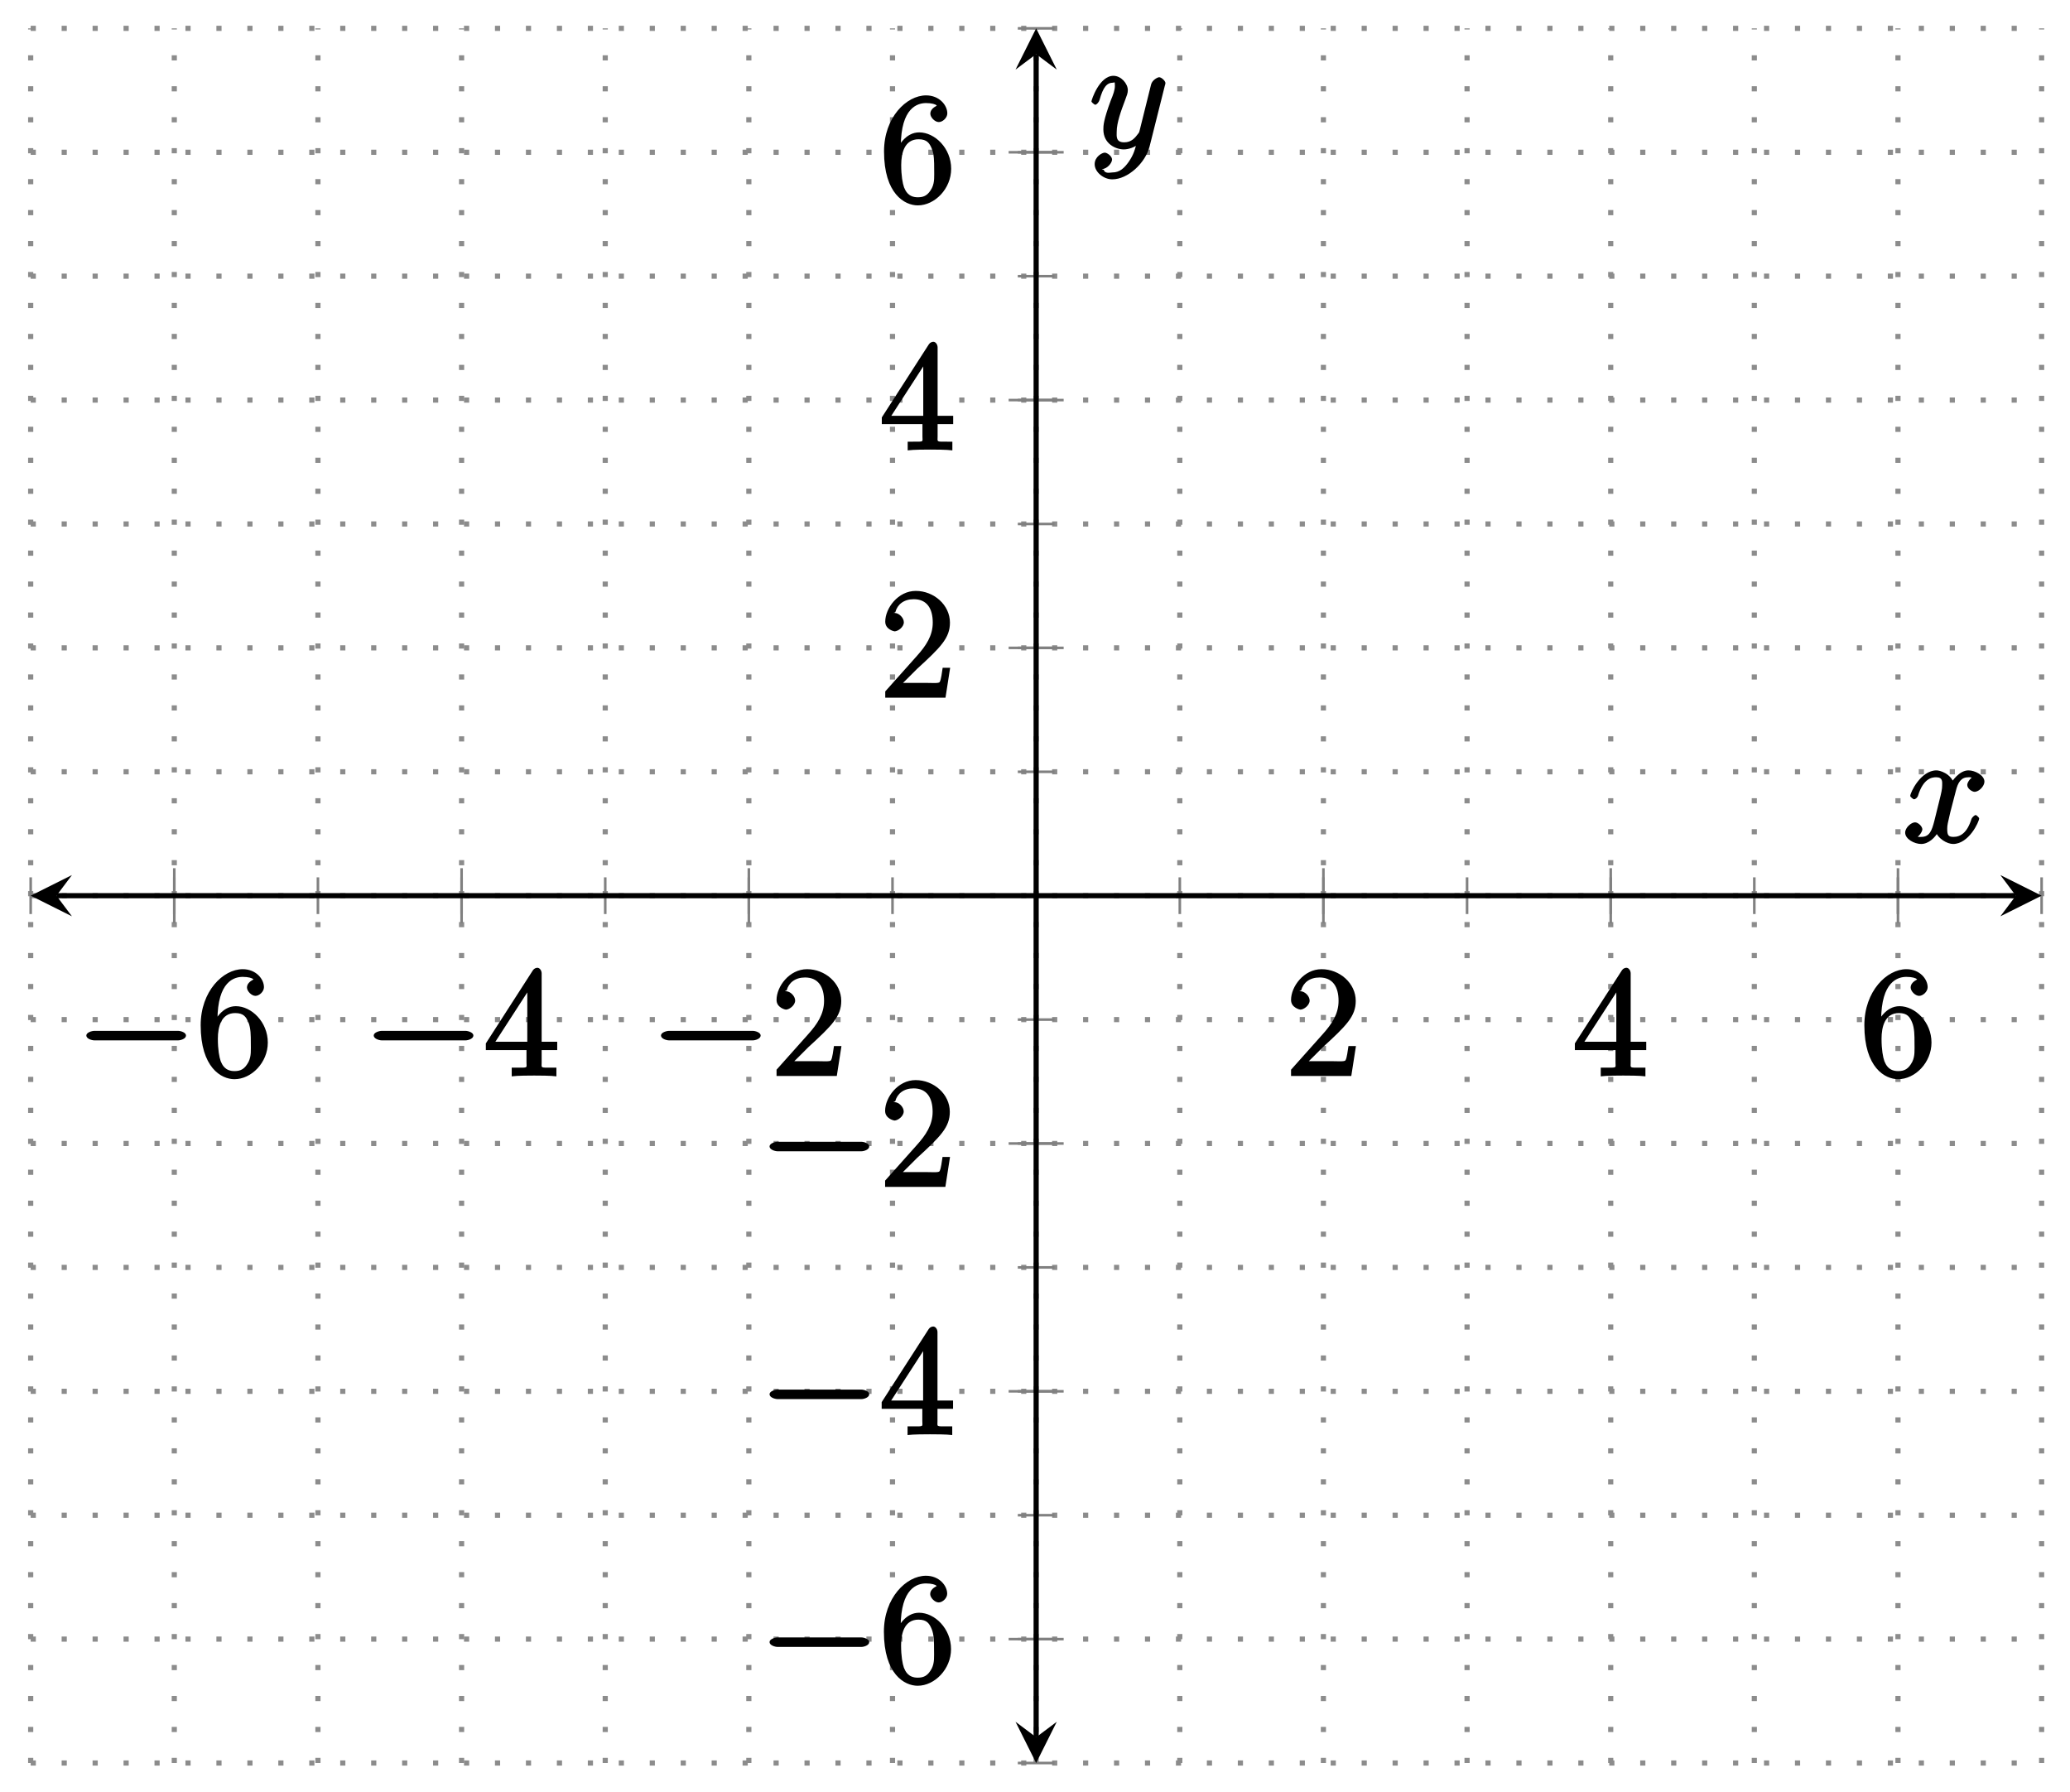
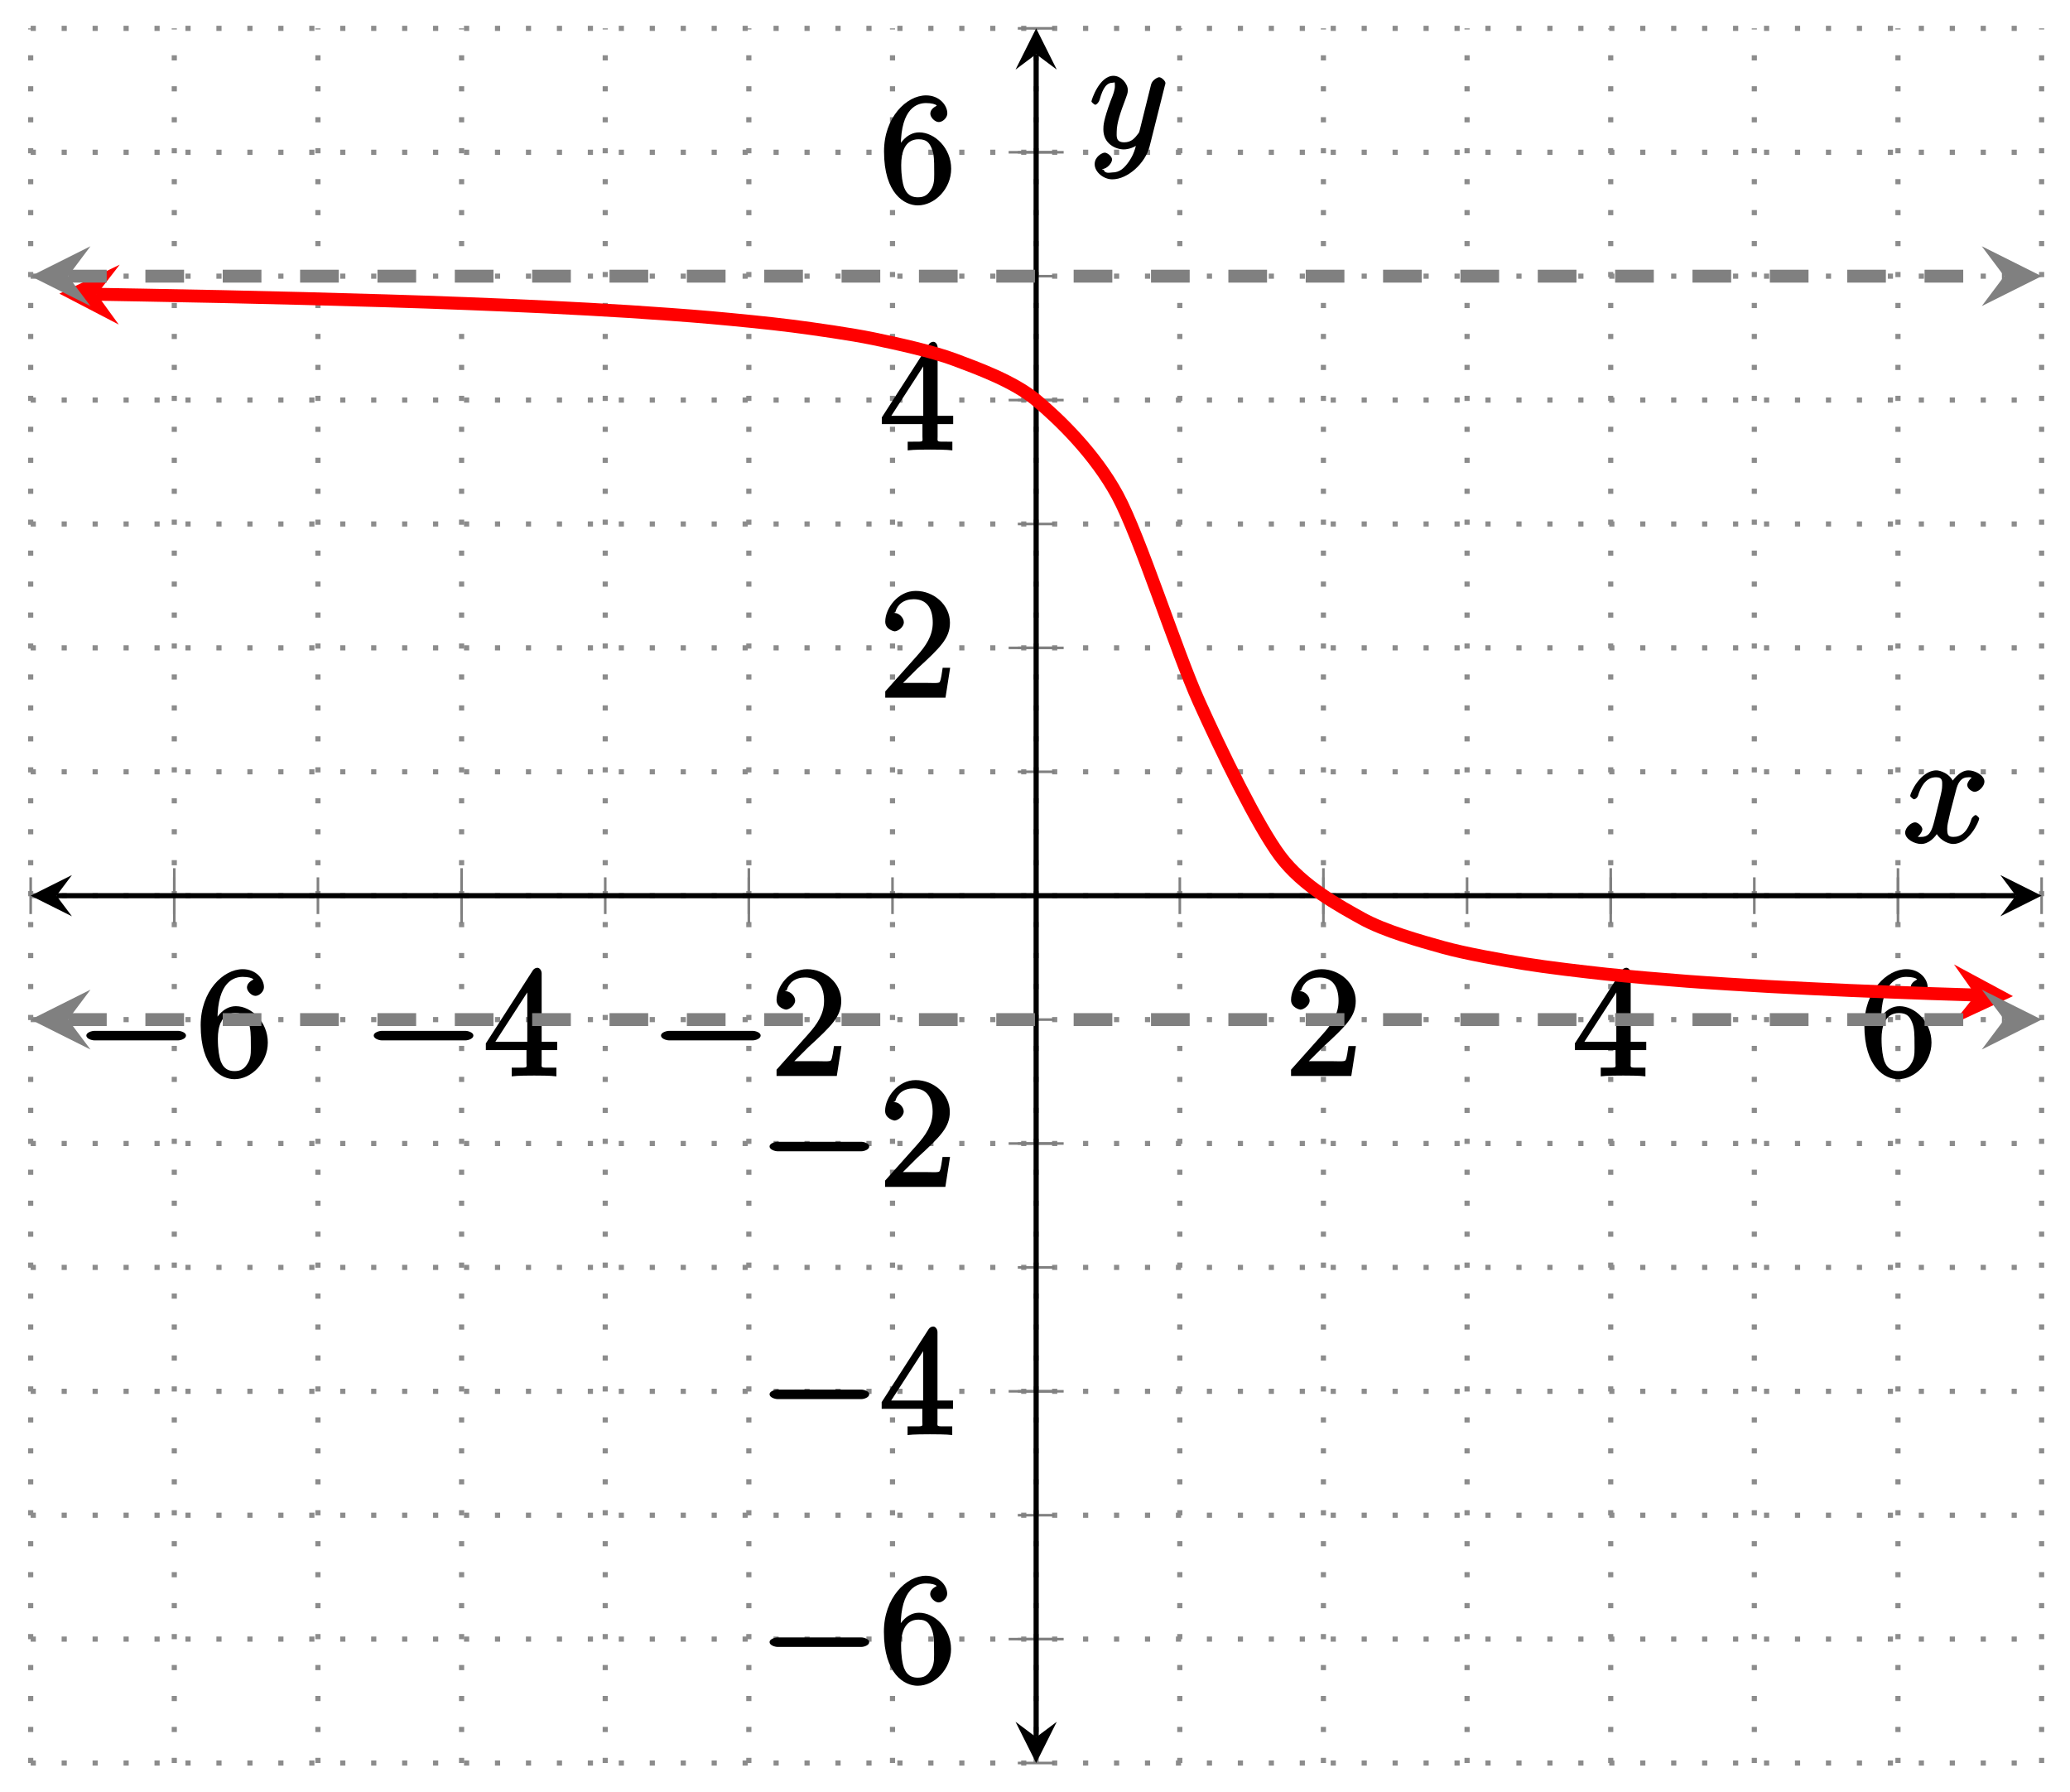
<svg xmlns="http://www.w3.org/2000/svg" xmlns:xlink="http://www.w3.org/1999/xlink" width="159.97pt" height="138.42pt" viewBox="0 0 159.97 138.42" version="1.1">
  <defs>
    <g>
      <symbol overflow="visible" id="glyph0-0">
        <path style="stroke:none;" d="" />
      </symbol>
      <symbol overflow="visible" id="glyph0-1">
        <path style="stroke:none;" d="M 7.875 -2.75 C 8.078 -2.75 8.484 -2.875 8.484 -3.125 C 8.484 -3.359 8.078 -3.484 7.875 -3.484 L 1.406 -3.484 C 1.203 -3.484 0.781 -3.359 0.781 -3.125 C 0.781 -2.875 1.203 -2.75 1.406 -2.75 Z M 7.875 -2.75 " />
      </symbol>
      <symbol overflow="visible" id="glyph1-0">
        <path style="stroke:none;" d="" />
      </symbol>
      <symbol overflow="visible" id="glyph1-1">
        <path style="stroke:none;" d="M 1.625 -4.297 C 1.625 -7.328 2.938 -7.656 3.578 -7.656 C 4.016 -7.656 4.328 -7.562 4.391 -7.469 C 4.531 -7.469 3.906 -7.312 3.906 -6.828 C 3.906 -6.562 4.25 -6.188 4.562 -6.188 C 4.859 -6.188 5.219 -6.516 5.219 -6.859 C 5.219 -7.484 4.609 -8.25 3.578 -8.25 C 2.062 -8.25 0.328 -6.547 0.328 -3.922 C 0.328 -0.641 1.922 0.25 2.938 0.25 C 4.25 0.25 5.516 -1.031 5.516 -2.578 C 5.516 -4.172 4.25 -5.391 3.047 -5.391 C 1.984 -5.391 1.422 -4.312 1.297 -3.984 L 1.625 -3.984 Z M 2.938 -0.375 C 2.188 -0.375 1.984 -0.891 1.875 -1.141 C 1.766 -1.453 1.656 -2.031 1.656 -2.875 C 1.656 -3.812 1.922 -4.859 3 -4.859 C 3.656 -4.859 3.844 -4.547 4.016 -4.141 C 4.203 -3.703 4.203 -3.109 4.203 -2.594 C 4.203 -1.984 4.25 -1.547 4.031 -1.094 C 3.734 -0.531 3.422 -0.375 2.938 -0.375 Z M 2.938 -0.375 " />
      </symbol>
      <symbol overflow="visible" id="glyph1-2">
        <path style="stroke:none;" d="M 4.469 -7.922 C 4.469 -8.156 4.312 -8.359 4.141 -8.359 C 4.047 -8.359 3.891 -8.312 3.797 -8.172 L 0.156 -2.516 L 0.156 -2 L 3.297 -2 L 3.297 -1.047 C 3.297 -0.609 3.438 -0.641 2.562 -0.641 L 2.156 -0.641 L 2.156 0.031 C 2.609 -0.031 3.547 -0.031 3.891 -0.031 C 4.219 -0.031 5.172 -0.031 5.609 0.031 L 5.609 -0.641 L 5.219 -0.641 C 4.344 -0.641 4.469 -0.609 4.469 -1.047 L 4.469 -2 L 5.672 -2 L 5.672 -2.641 L 4.469 -2.641 Z M 3.359 -7 L 3.359 -2.641 L 0.891 -2.641 L 3.641 -6.891 Z M 3.359 -7 " />
      </symbol>
      <symbol overflow="visible" id="glyph1-3">
        <path style="stroke:none;" d="M 5.266 -2.312 L 4.859 -2.312 C 4.797 -1.953 4.75 -1.406 4.625 -1.203 C 4.547 -1.094 3.984 -1.141 3.625 -1.141 L 1.406 -1.141 L 1.516 -0.891 C 1.844 -1.156 2.562 -1.922 2.875 -2.219 C 4.703 -3.891 5.422 -4.609 5.422 -5.797 C 5.422 -7.172 4.172 -8.25 2.781 -8.25 C 1.406 -8.25 0.422 -6.906 0.422 -5.875 C 0.422 -5.266 1.109 -5.125 1.141 -5.125 C 1.406 -5.125 1.859 -5.453 1.859 -5.828 C 1.859 -6.172 1.484 -6.547 1.141 -6.547 C 1.047 -6.547 1.016 -6.547 1.203 -6.609 C 1.359 -7.203 1.859 -7.609 2.625 -7.609 C 3.641 -7.609 4.094 -6.891 4.094 -5.797 C 4.094 -4.781 3.562 -4 2.875 -3.234 L 0.422 -0.484 L 0.422 0 L 5.078 0 L 5.438 -2.312 Z M 5.266 -2.312 " />
      </symbol>
      <symbol overflow="visible" id="glyph2-0">
        <path style="stroke:none;" d="" />
      </symbol>
      <symbol overflow="visible" id="glyph2-1">
        <path style="stroke:none;" d="M 5.672 -5.172 C 5.281 -5.109 4.969 -4.656 4.969 -4.438 C 4.969 -4.141 5.359 -3.906 5.531 -3.906 C 5.891 -3.906 6.297 -4.359 6.297 -4.688 C 6.297 -5.188 5.562 -5.562 5.062 -5.562 C 4.344 -5.562 3.766 -4.703 3.656 -4.469 L 3.984 -4.469 C 3.703 -5.359 2.812 -5.562 2.594 -5.562 C 1.375 -5.562 0.562 -3.844 0.562 -3.578 C 0.562 -3.531 0.781 -3.328 0.859 -3.328 C 0.953 -3.328 1.094 -3.438 1.156 -3.578 C 1.562 -4.922 2.219 -5.031 2.562 -5.031 C 3.094 -5.031 3.031 -4.672 3.031 -4.391 C 3.031 -4.125 2.969 -3.844 2.828 -3.281 L 2.422 -1.641 C 2.234 -0.922 2.062 -0.422 1.422 -0.422 C 1.359 -0.422 1.172 -0.375 0.922 -0.531 L 0.812 -0.281 C 1.25 -0.359 1.5 -0.859 1.5 -1 C 1.5 -1.25 1.156 -1.547 0.938 -1.547 C 0.641 -1.547 0.172 -1.141 0.172 -0.75 C 0.172 -0.25 0.891 0.125 1.406 0.125 C 1.984 0.125 2.5 -0.375 2.75 -0.859 L 2.469 -0.969 C 2.672 -0.266 3.438 0.125 3.875 0.125 C 5.094 0.125 5.891 -1.594 5.891 -1.859 C 5.891 -1.906 5.688 -2.109 5.625 -2.109 C 5.516 -2.109 5.328 -1.906 5.297 -1.812 C 4.969 -0.75 4.453 -0.422 3.906 -0.422 C 3.484 -0.422 3.422 -0.578 3.422 -1.062 C 3.422 -1.328 3.469 -1.516 3.656 -2.312 L 4.078 -3.938 C 4.25 -4.656 4.5 -5.031 5.062 -5.031 C 5.078 -5.031 5.297 -5.062 5.547 -4.906 Z M 5.672 -5.172 " />
      </symbol>
      <symbol overflow="visible" id="glyph2-2">
        <path style="stroke:none;" d="M 3.031 1.094 C 2.703 1.547 2.359 1.906 1.766 1.906 C 1.625 1.906 1.203 2.031 1.109 1.703 C 0.906 1.641 0.969 1.641 0.984 1.641 C 1.344 1.641 1.75 1.188 1.75 0.906 C 1.75 0.641 1.359 0.375 1.188 0.375 C 0.984 0.375 0.406 0.688 0.406 1.266 C 0.406 1.875 1.094 2.438 1.766 2.438 C 2.969 2.438 4.328 1.188 4.656 -0.125 L 5.828 -4.797 C 5.844 -4.859 5.875 -4.922 5.875 -5 C 5.875 -5.172 5.562 -5.453 5.391 -5.453 C 5.281 -5.453 4.859 -5.25 4.766 -4.891 L 3.891 -1.375 C 3.828 -1.156 3.875 -1.25 3.781 -1.109 C 3.531 -0.781 3.266 -0.422 2.688 -0.422 C 2.016 -0.422 2.109 -0.922 2.109 -1.25 C 2.109 -1.922 2.438 -2.844 2.766 -3.703 C 2.891 -4.047 2.969 -4.219 2.969 -4.453 C 2.969 -4.953 2.453 -5.562 1.859 -5.562 C 0.766 -5.562 0.156 -3.688 0.156 -3.578 C 0.156 -3.531 0.375 -3.328 0.453 -3.328 C 0.562 -3.328 0.734 -3.531 0.781 -3.688 C 1.062 -4.703 1.359 -5.031 1.828 -5.031 C 1.938 -5.031 1.969 -5.172 1.969 -4.781 C 1.969 -4.469 1.844 -4.125 1.656 -3.672 C 1.078 -2.109 1.078 -1.703 1.078 -1.422 C 1.078 -0.281 2.062 0.125 2.656 0.125 C 3 0.125 3.531 -0.031 3.844 -0.344 L 3.688 -0.516 C 3.516 0.141 3.438 0.5 3.031 1.094 Z M 3.031 1.094 " />
      </symbol>
    </g>
+     <clipPath id="clip1">
+       <path d="M 2.371 8 L 157.777 8 L 157.777 92 L 2.371 92 Z M 2.371 8 " />
+     </clipPath>
+     <clipPath id="clip2">
+       <path d="M 2.371 19 L 7 19 L 7 24 L 2.371 24 Z M 2.371 19 " />
+     </clipPath>
+     <clipPath id="clip3">
+       <path d="M 153 19 L 157.777 19 L 157.777 24 L 153 24 Z M 153 19 " />
+     </clipPath>
+     <clipPath id="clip4">
+       <path d="M 2.371 76 L 7 76 L 7 82 L 2.371 82 Z M 2.371 76 " />
+     </clipPath>
+     <clipPath id="clip5">
+       <path d="M 153 76 L 157.777 76 L 157.777 82 L 153 82 Z M 153 76 " />
+     </clipPath>
  </defs>
  <g id="surface1">
    <path style="fill:none;stroke-width:0.399;stroke-linecap:butt;stroke-linejoin:miter;stroke:rgb(54.999%,54.999%,54.999%);stroke-opacity:1;stroke-dasharray:0.399,1.993;stroke-miterlimit:10;" d="M 0.001 -0 L 0.001 134.039 M 11.099 -0 L 11.099 134.039 M 22.2 -0 L 22.2 134.039 M 33.302 -0 L 33.302 134.039 M 44.403 -0 L 44.403 134.039 M 55.501 -0 L 55.501 134.039 M 66.603 -0 L 66.603 134.039 M 77.704 -0 L 77.704 134.039 M 88.806 -0 L 88.806 134.039 M 99.903 -0 L 99.903 134.039 M 111.005 -0 L 111.005 134.039 M 122.107 -0 L 122.107 134.039 M 133.204 -0 L 133.204 134.039 M 144.306 -0 L 144.306 134.039 M 155.407 -0 L 155.407 134.039 " transform="matrix(1,0,0,-1,2.37,136.23)" />
    <path style="fill:none;stroke-width:0.399;stroke-linecap:butt;stroke-linejoin:miter;stroke:rgb(54.999%,54.999%,54.999%);stroke-opacity:1;stroke-dasharray:0.399,1.993;stroke-miterlimit:10;" d="M 0.001 -0 L 155.407 -0 M 0.001 9.574 L 155.407 9.574 M 0.001 19.148 L 155.407 19.148 M 0.001 28.722 L 155.407 28.722 M 0.001 38.296 L 155.407 38.296 M 0.001 47.871 L 155.407 47.871 M 0.001 57.445 L 155.407 57.445 M 0.001 67.019 L 155.407 67.019 M 0.001 76.593 L 155.407 76.593 M 0.001 86.168 L 155.407 86.168 M 0.001 95.742 L 155.407 95.742 M 0.001 105.316 L 155.407 105.316 M 0.001 114.89 L 155.407 114.89 M 0.001 124.464 L 155.407 124.464 M 0.001 134.039 L 155.407 134.039 " transform="matrix(1,0,0,-1,2.37,136.23)" />
    <path style="fill:none;stroke-width:0.199;stroke-linecap:butt;stroke-linejoin:miter;stroke:rgb(50%,50%,50%);stroke-opacity:1;stroke-miterlimit:10;" d="M 0.001 65.601 L 0.001 68.437 M 11.099 65.601 L 11.099 68.437 M 22.2 65.601 L 22.2 68.437 M 33.302 65.601 L 33.302 68.437 M 44.403 65.601 L 44.403 68.437 M 55.501 65.601 L 55.501 68.437 M 66.603 65.601 L 66.603 68.437 M 77.704 65.601 L 77.704 68.437 M 88.806 65.601 L 88.806 68.437 M 99.903 65.601 L 99.903 68.437 M 111.005 65.601 L 111.005 68.437 M 122.107 65.601 L 122.107 68.437 M 133.204 65.601 L 133.204 68.437 M 144.306 65.601 L 144.306 68.437 M 155.407 65.601 L 155.407 68.437 " transform="matrix(1,0,0,-1,2.37,136.23)" />
    <path style="fill:none;stroke-width:0.199;stroke-linecap:butt;stroke-linejoin:miter;stroke:rgb(50%,50%,50%);stroke-opacity:1;stroke-miterlimit:10;" d="M 11.099 64.894 L 11.099 69.144 M 33.302 64.894 L 33.302 69.144 M 55.501 64.894 L 55.501 69.144 M 99.903 64.894 L 99.903 69.144 M 122.107 64.894 L 122.107 69.144 M 144.306 64.894 L 144.306 69.144 " transform="matrix(1,0,0,-1,2.37,136.23)" />
    <path style="fill:none;stroke-width:0.199;stroke-linecap:butt;stroke-linejoin:miter;stroke:rgb(50%,50%,50%);stroke-opacity:1;stroke-miterlimit:10;" d="M 76.286 -0 L 79.122 -0 M 76.286 9.574 L 79.122 9.574 M 76.286 19.148 L 79.122 19.148 M 76.286 28.722 L 79.122 28.722 M 76.286 38.296 L 79.122 38.296 M 76.286 47.871 L 79.122 47.871 M 76.286 57.445 L 79.122 57.445 M 76.286 67.019 L 79.122 67.019 M 76.286 76.593 L 79.122 76.593 M 76.286 86.168 L 79.122 86.168 M 76.286 95.742 L 79.122 95.742 M 76.286 105.316 L 79.122 105.316 M 76.286 114.89 L 79.122 114.89 M 76.286 124.464 L 79.122 124.464 M 76.286 134.039 L 79.122 134.039 " transform="matrix(1,0,0,-1,2.37,136.23)" />
    <path style="fill:none;stroke-width:0.199;stroke-linecap:butt;stroke-linejoin:miter;stroke:rgb(50%,50%,50%);stroke-opacity:1;stroke-miterlimit:10;" d="M 75.579 9.574 L 79.829 9.574 M 75.579 28.722 L 79.829 28.722 M 75.579 47.871 L 79.829 47.871 M 75.579 86.168 L 79.829 86.168 M 75.579 105.316 L 79.829 105.316 M 75.579 124.464 L 79.829 124.464 " transform="matrix(1,0,0,-1,2.37,136.23)" />
    <path style="fill:none;stroke-width:0.399;stroke-linecap:butt;stroke-linejoin:miter;stroke:rgb(0%,0%,0%);stroke-opacity:1;stroke-miterlimit:10;" d="M 1.993 67.019 L 153.415 67.019 " transform="matrix(1,0,0,-1,2.37,136.23)" />
    <path style=" stroke:none;fill-rule:nonzero;fill:rgb(0%,0%,0%);fill-opacity:1;" d="M 2.371 69.211 L 5.559 70.805 L 4.363 69.211 L 5.559 67.617 " />
    <path style=" stroke:none;fill-rule:nonzero;fill:rgb(0%,0%,0%);fill-opacity:1;" d="M 157.777 69.211 L 154.59 67.617 L 155.785 69.211 L 154.59 70.805 " />
    <path style="fill:none;stroke-width:0.399;stroke-linecap:butt;stroke-linejoin:miter;stroke:rgb(0%,0%,0%);stroke-opacity:1;stroke-miterlimit:10;" d="M 77.704 1.992 L 77.704 132.046 " transform="matrix(1,0,0,-1,2.37,136.23)" />
    <path style=" stroke:none;fill-rule:nonzero;fill:rgb(0%,0%,0%);fill-opacity:1;" d="M 80.074 136.23 L 81.668 133.043 L 80.074 134.238 L 78.48 133.043 " />
    <path style=" stroke:none;fill-rule:nonzero;fill:rgb(0%,0%,0%);fill-opacity:1;" d="M 80.074 2.191 L 78.48 5.379 L 80.074 4.184 L 81.668 5.379 " />
    <g style="fill:rgb(0%,0%,0%);fill-opacity:1;">
      <use xlink:href="#glyph0-1" x="5.89" y="83.14" />
    </g>
    <g style="fill:rgb(0%,0%,0%);fill-opacity:1;">
      <use xlink:href="#glyph1-1" x="15.18" y="83.14" />
    </g>
    <g style="fill:rgb(0%,0%,0%);fill-opacity:1;">
      <use xlink:href="#glyph0-1" x="28.1" y="83.14" />
    </g>
    <g style="fill:rgb(0%,0%,0%);fill-opacity:1;">
      <use xlink:href="#glyph1-2" x="37.39" y="83.14" />
    </g>
    <g style="fill:rgb(0%,0%,0%);fill-opacity:1;">
      <use xlink:href="#glyph0-1" x="50.3" y="83.14" />
    </g>
    <g style="fill:rgb(0%,0%,0%);fill-opacity:1;">
      <use xlink:href="#glyph1-3" x="59.59" y="83.14" />
    </g>
    <g style="fill:rgb(0%,0%,0%);fill-opacity:1;">
      <use xlink:href="#glyph1-3" x="99.35" y="83.14" />
    </g>
    <g style="fill:rgb(0%,0%,0%);fill-opacity:1;">
      <use xlink:href="#glyph1-2" x="121.55" y="83.14" />
    </g>
    <g style="fill:rgb(0%,0%,0%);fill-opacity:1;">
      <use xlink:href="#glyph1-1" x="143.75" y="83.14" />
    </g>
    <g style="fill:rgb(0%,0%,0%);fill-opacity:1;">
      <use xlink:href="#glyph0-1" x="58.69" y="130.01" />
    </g>
    <g style="fill:rgb(0%,0%,0%);fill-opacity:1;">
      <use xlink:href="#glyph1-1" x="67.98" y="130.01" />
    </g>
    <g style="fill:rgb(0%,0%,0%);fill-opacity:1;">
      <use xlink:href="#glyph0-1" x="58.69" y="110.86" />
    </g>
    <g style="fill:rgb(0%,0%,0%);fill-opacity:1;">
      <use xlink:href="#glyph1-2" x="67.98" y="110.86" />
    </g>
    <g style="fill:rgb(0%,0%,0%);fill-opacity:1;">
      <use xlink:href="#glyph0-1" x="58.69" y="91.71" />
    </g>
    <g style="fill:rgb(0%,0%,0%);fill-opacity:1;">
      <use xlink:href="#glyph1-3" x="67.98" y="91.71" />
    </g>
    <g style="fill:rgb(0%,0%,0%);fill-opacity:1;">
      <use xlink:href="#glyph1-3" x="67.99" y="53.91" />
    </g>
    <g style="fill:rgb(0%,0%,0%);fill-opacity:1;">
      <use xlink:href="#glyph1-2" x="67.99" y="34.77" />
    </g>
    <g style="fill:rgb(0%,0%,0%);fill-opacity:1;">
      <use xlink:href="#glyph1-1" x="67.99" y="15.62" />
    </g>
+     <g clip-path="url(#clip1)" clip-rule="nonzero">
+       <path style="fill:none;stroke-width:0.996;stroke-linecap:butt;stroke-linejoin:miter;stroke:rgb(100%,0%,0%);stroke-opacity:1;stroke-miterlimit:10;" d="M 5.11 113.492 C 6.767 113.464 6.767 113.464 8.509 113.433 C 10.255 113.402 13.056 113.347 14.802 113.312 C 16.548 113.273 19.345 113.21 21.091 113.164 C 22.837 113.121 25.634 113.043 27.38 112.988 C 29.126 112.937 31.927 112.843 33.673 112.773 C 35.419 112.707 38.216 112.589 39.962 112.503 C 41.708 112.418 44.505 112.269 46.251 112.156 C 47.997 112.043 50.798 111.847 52.544 111.691 C 54.286 111.535 57.087 111.265 58.833 111.039 C 60.579 110.812 63.376 110.418 65.122 110.058 C 66.868 109.695 69.669 109.089 71.415 108.433 C 73.157 107.777 75.958 106.769 77.704 105.316 C 79.45 103.859 82.247 101.171 83.993 97.941 C 85.739 94.707 88.54 85.886 90.286 82.015 C 92.028 78.148 94.829 72.382 96.575 70.058 C 98.321 67.734 101.118 66.242 102.864 65.265 C 104.61 64.289 107.411 63.511 109.153 63.023 C 110.9 62.539 113.7 62.046 115.446 61.761 C 117.192 61.476 119.989 61.148 121.735 60.96 C 123.482 60.773 126.282 60.539 128.025 60.406 C 129.771 60.273 132.571 60.101 134.317 60.003 C 136.064 59.906 138.86 59.773 140.607 59.695 C 142.353 59.621 145.153 59.515 146.896 59.453 C 148.642 59.394 153.189 59.257 150.298 59.343 " transform="matrix(1,0,0,-1,2.37,136.23)" />
+     </g>
+     <path style=" stroke:none;fill-rule:nonzero;fill:rgb(100%,0%,0%);fill-opacity:1;" d="M 4.59 22.691 L 9.176 25.078 L 7.48 22.738 L 9.25 20.453 " />
+     <path style=" stroke:none;fill-rule:nonzero;fill:rgb(100%,0%,0%);fill-opacity:1;" d="M 155.559 76.973 L 151.004 74.523 L 152.668 76.887 L 150.867 79.145 " />
+     <path style="fill:none;stroke-width:0.996;stroke-linecap:butt;stroke-linejoin:miter;stroke:rgb(50%,50%,50%);stroke-opacity:1;stroke-dasharray:2.989,2.989;stroke-miterlimit:10;" d="M 2.888 114.89 L 152.517 114.89 " transform="matrix(1,0,0,-1,2.37,136.23)" />
+     <g clip-path="url(#clip2)" clip-rule="nonzero">
+       <path style=" stroke:none;fill-rule:nonzero;fill:rgb(50%,50%,50%);fill-opacity:1;" d="M 2.371 21.34 L 6.992 23.652 L 5.258 21.34 L 6.992 19.027 " />
+     </g>
+     <g clip-path="url(#clip3)" clip-rule="nonzero">
+       <path style=" stroke:none;fill-rule:nonzero;fill:rgb(50%,50%,50%);fill-opacity:1;" d="M 157.777 21.34 L 153.152 19.027 L 154.887 21.34 L 153.152 23.652 " />
+     </g>
+     <path style="fill:none;stroke-width:0.996;stroke-linecap:butt;stroke-linejoin:miter;stroke:rgb(50%,50%,50%);stroke-opacity:1;stroke-dasharray:2.989,2.989;stroke-miterlimit:10;" d="M 2.888 57.445 L 152.517 57.445 " transform="matrix(1,0,0,-1,2.37,136.23)" />
+     <g clip-path="url(#clip4)" clip-rule="nonzero">
+       <path style=" stroke:none;fill-rule:nonzero;fill:rgb(50%,50%,50%);fill-opacity:1;" d="M 2.371 78.785 L 6.992 81.098 L 5.258 78.785 L 6.992 76.473 " />
+     </g>
+     <g clip-path="url(#clip5)" clip-rule="nonzero">
+       <path style=" stroke:none;fill-rule:nonzero;fill:rgb(50%,50%,50%);fill-opacity:1;" d="M 157.777 78.785 L 153.152 76.473 L 154.887 78.785 L 153.152 81.098 " />
+     </g>
    <g style="fill:rgb(0%,0%,0%);fill-opacity:1;">
      <use xlink:href="#glyph2-1" x="147.06" y="65.09" />
    </g>
    <g style="fill:rgb(0%,0%,0%);fill-opacity:1;">
      <use xlink:href="#glyph2-2" x="84.19" y="11.42" />
    </g>
  </g>
</svg>
